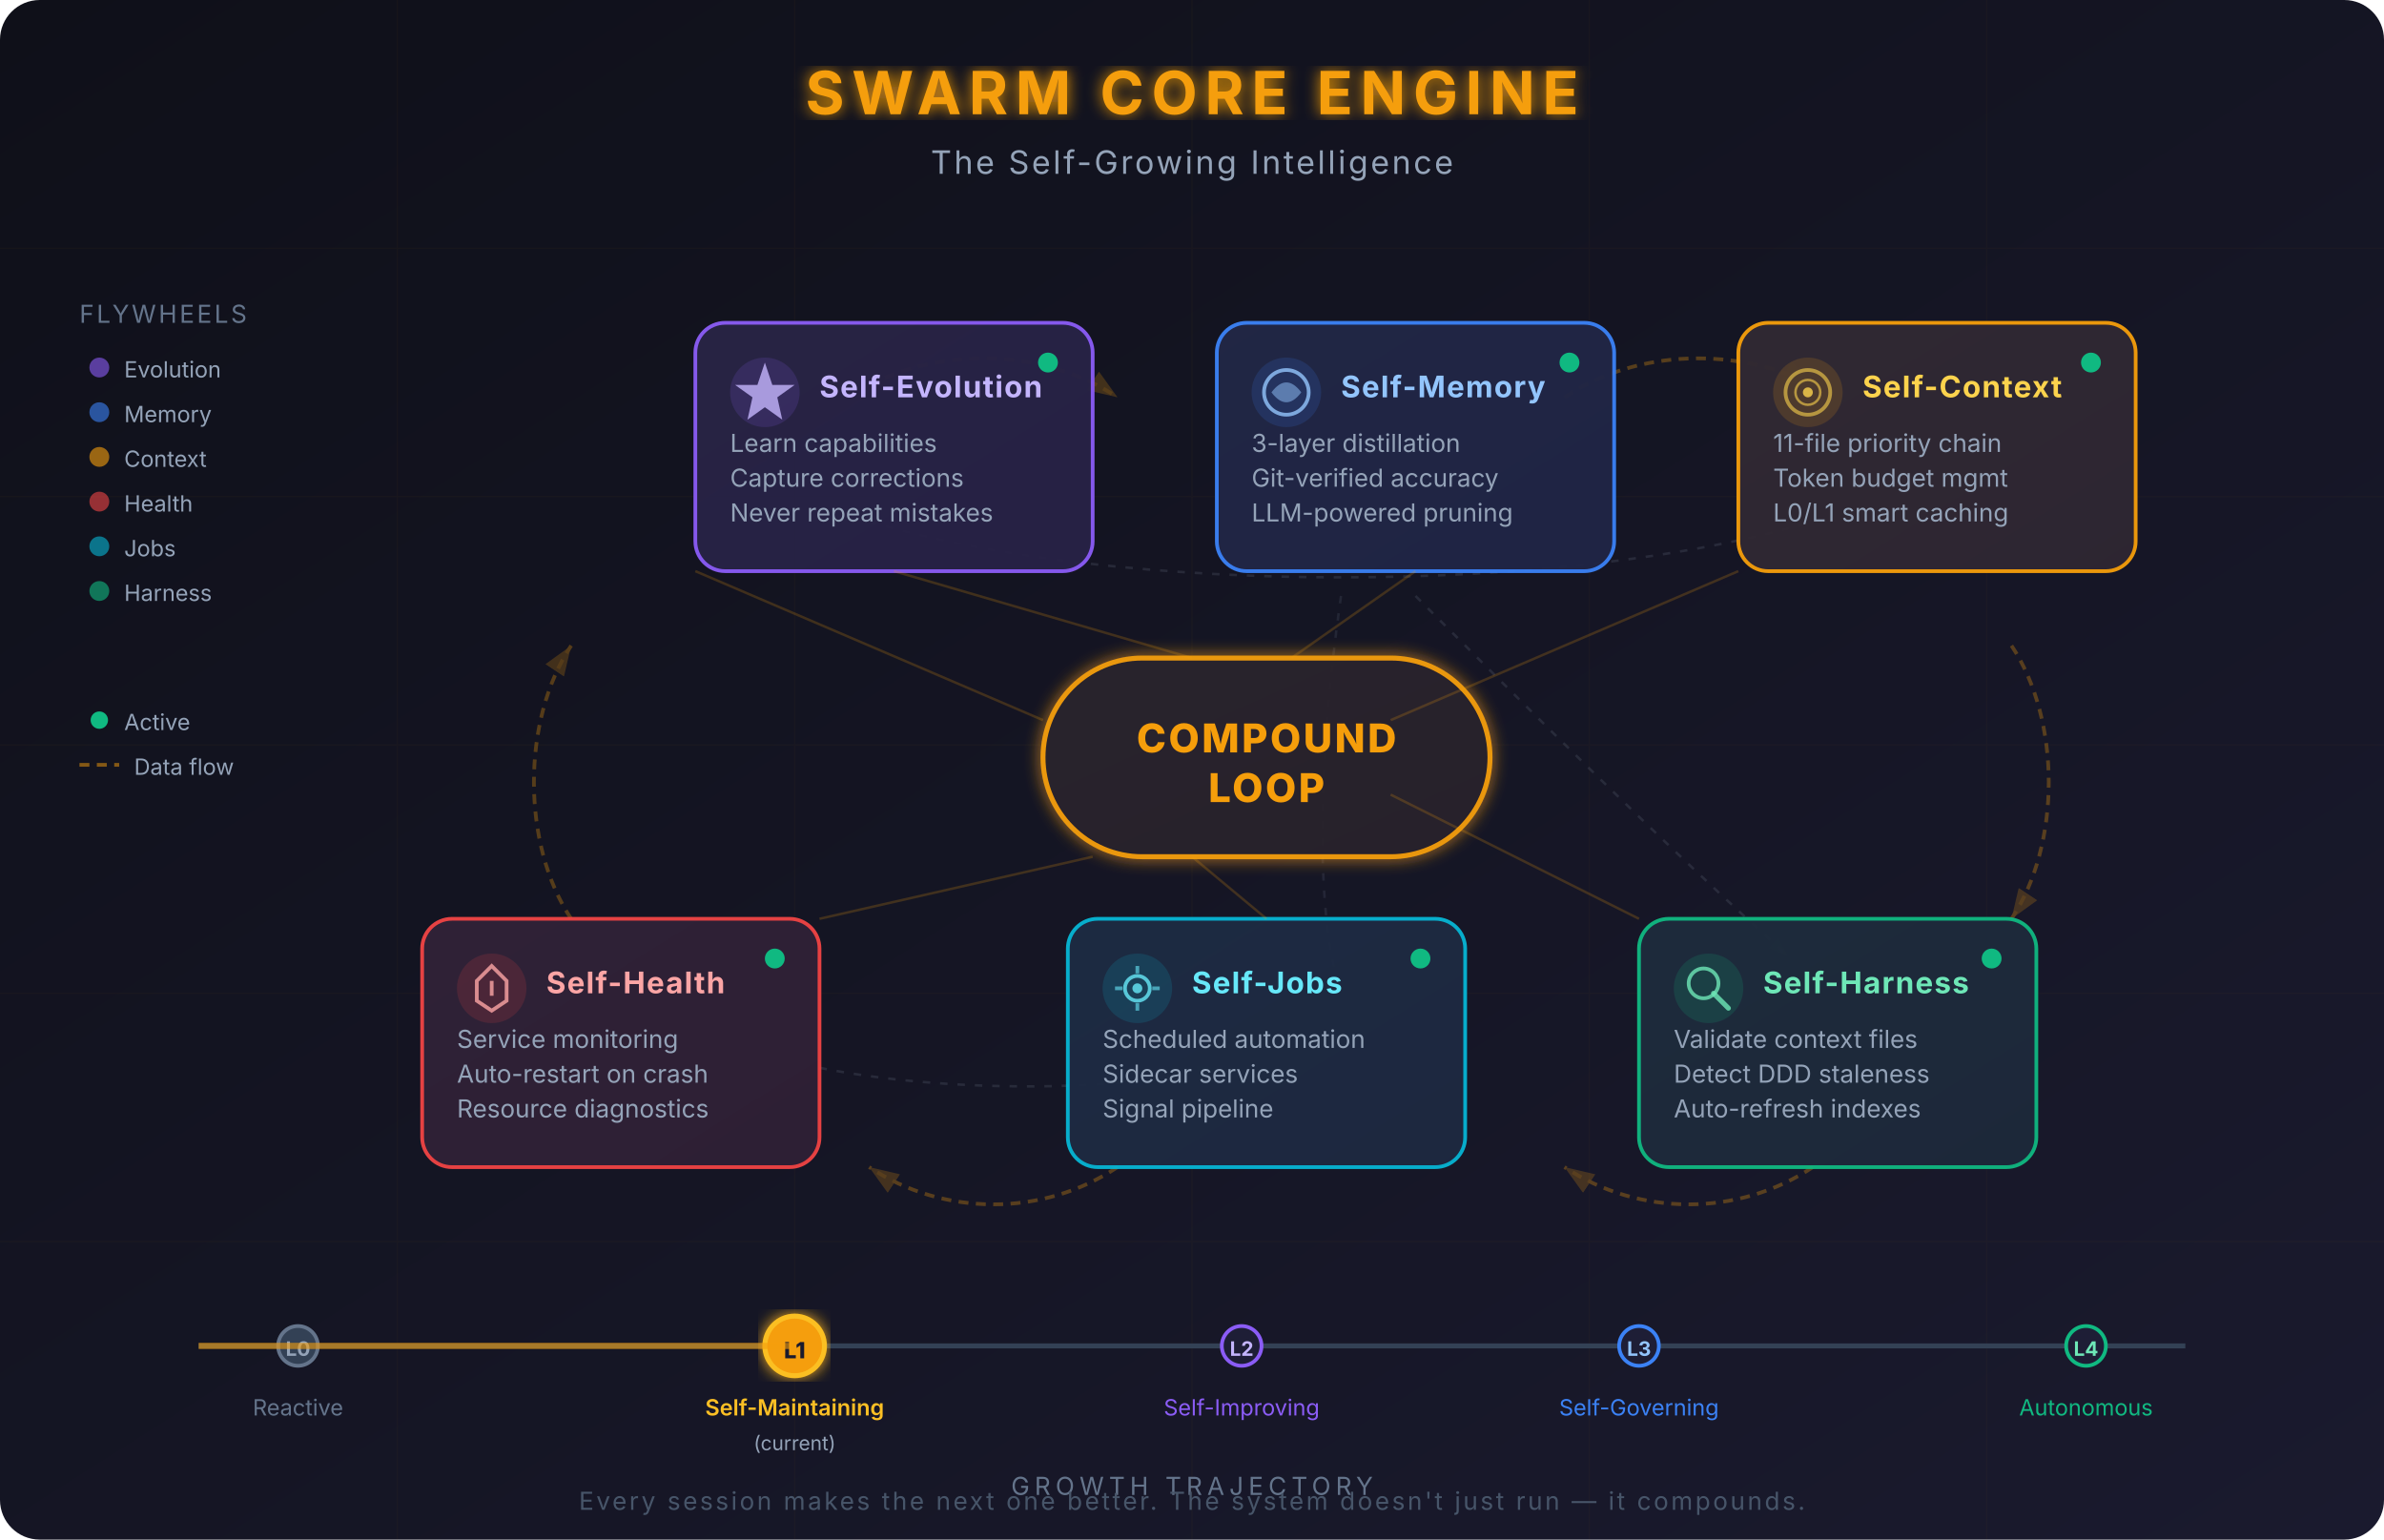
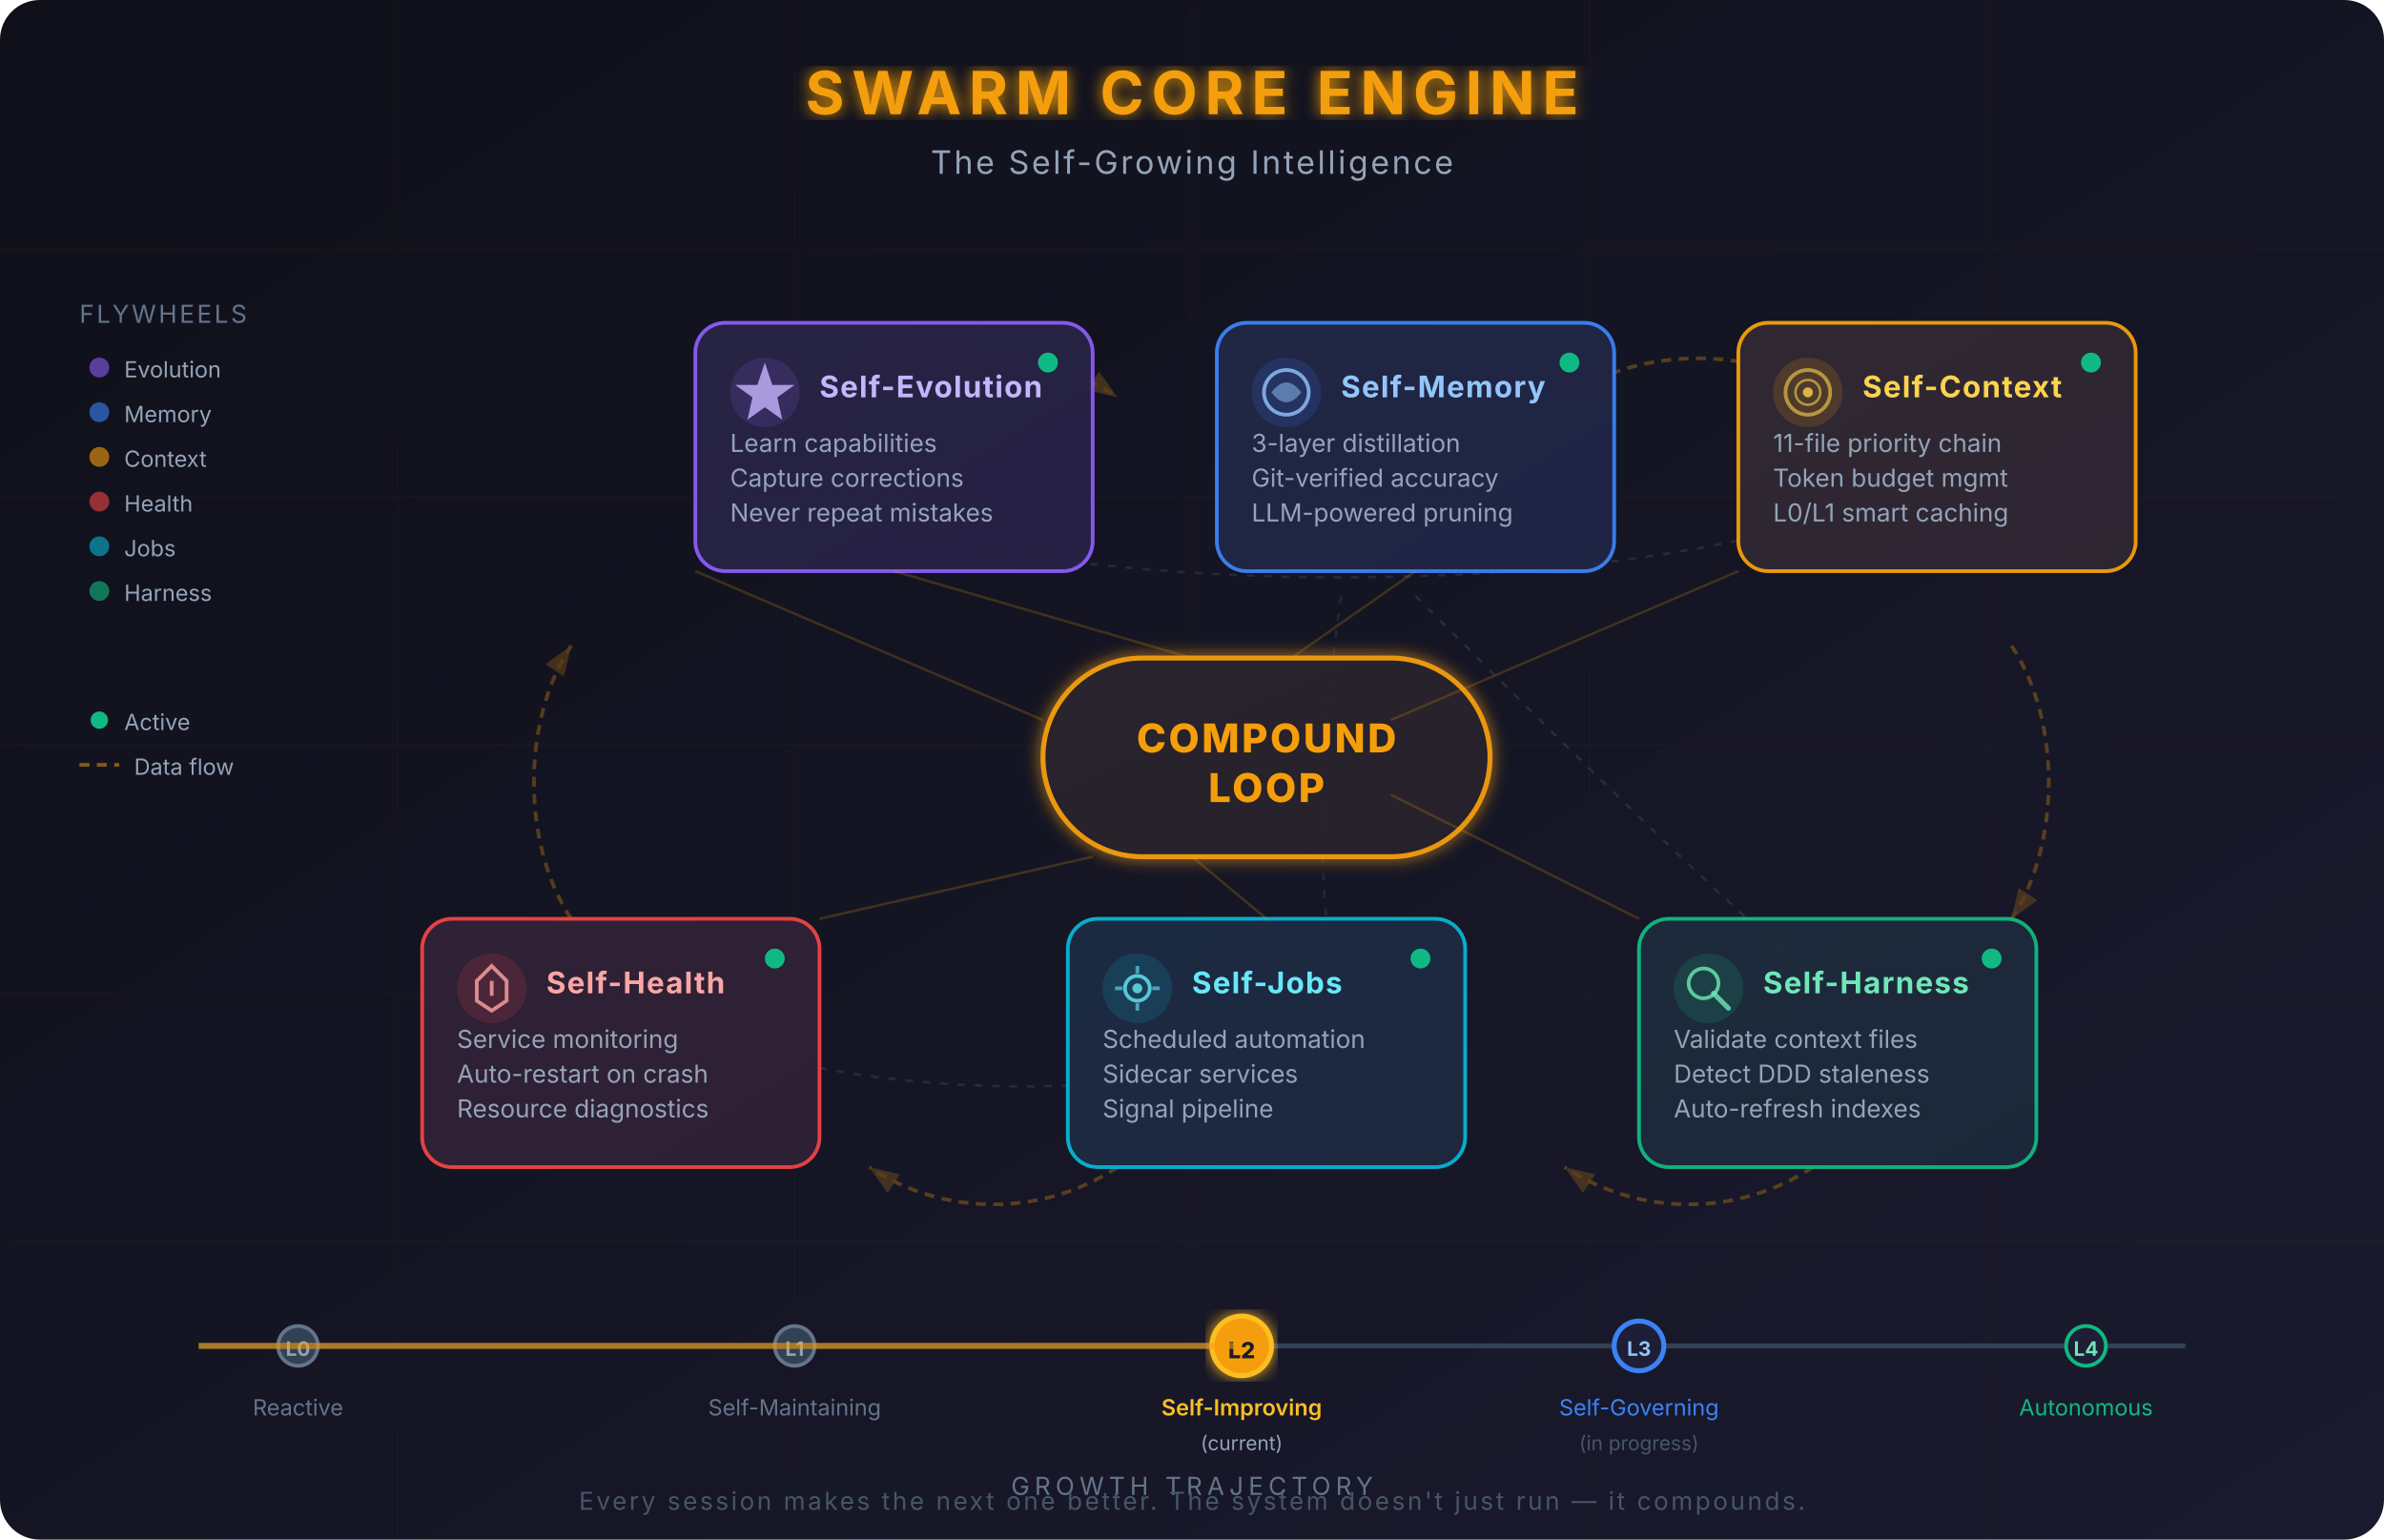
<svg xmlns="http://www.w3.org/2000/svg" viewBox="0 0 960 620" width="960" height="620">
  <defs>
    <linearGradient id="bg" x1="0%" y1="0%" x2="100%" y2="100%">
      <stop offset="0%" style="stop-color:#0f1019" />
      <stop offset="100%" style="stop-color:#1a1a2e" />
    </linearGradient>
    <linearGradient id="gold" x1="0%" y1="0%" x2="100%" y2="100%">
      <stop offset="0%" style="stop-color:#f59e0b" />
      <stop offset="100%" style="stop-color:#d97706" />
    </linearGradient>
    <linearGradient id="blue" x1="0%" y1="0%" x2="100%" y2="100%">
      <stop offset="0%" style="stop-color:#3b82f6" />
      <stop offset="100%" style="stop-color:#2563eb" />
    </linearGradient>
    <linearGradient id="purple" x1="0%" y1="0%" x2="100%" y2="100%">
      <stop offset="0%" style="stop-color:#8b5cf6" />
      <stop offset="100%" style="stop-color:#7c3aed" />
    </linearGradient>
    <linearGradient id="green" x1="0%" y1="0%" x2="100%" y2="100%">
      <stop offset="0%" style="stop-color:#10b981" />
      <stop offset="100%" style="stop-color:#059669" />
    </linearGradient>
    <linearGradient id="red" x1="0%" y1="0%" x2="100%" y2="100%">
      <stop offset="0%" style="stop-color:#ef4444" />
      <stop offset="100%" style="stop-color:#dc2626" />
    </linearGradient>
    <linearGradient id="cyan" x1="0%" y1="0%" x2="100%" y2="100%">
      <stop offset="0%" style="stop-color:#06b6d4" />
      <stop offset="100%" style="stop-color:#0891b2" />
    </linearGradient>
    <filter id="glow">
      <feGaussianBlur stdDeviation="3" result="blur" />
      <feMerge>
        <feMergeNode in="blur" />
        <feMergeNode in="SourceGraphic" />
      </feMerge>
    </filter>
    <marker id="arrowGold" markerWidth="8" markerHeight="6" refX="8" refY="3" orient="auto">
      <polygon points="0 0, 8 3, 0 6" fill="#f59e0b" opacity="0.7" />
    </marker>
    <marker id="arrowWhite" markerWidth="8" markerHeight="6" refX="8" refY="3" orient="auto">
      <polygon points="0 0, 8 3, 0 6" fill="#94a3b8" opacity="0.5" />
    </marker>
  </defs>
  <rect width="960" height="620" rx="16" fill="url(#bg)" />
  <g opacity="0.03" stroke="#f59e0b">
    <line x1="0" y1="100" x2="960" y2="100" stroke-width="0.5" />
    <line x1="0" y1="200" x2="960" y2="200" stroke-width="0.5" />
    <line x1="0" y1="300" x2="960" y2="300" stroke-width="0.5" />
    <line x1="0" y1="400" x2="960" y2="400" stroke-width="0.5" />
    <line x1="0" y1="500" x2="960" y2="500" stroke-width="0.5" />
    <line x1="160" y1="0" x2="160" y2="620" stroke-width="0.5" />
    <line x1="320" y1="0" x2="320" y2="620" stroke-width="0.5" />
    <line x1="480" y1="0" x2="480" y2="620" stroke-width="0.5" />
    <line x1="640" y1="0" x2="640" y2="620" stroke-width="0.5" />
    <line x1="800" y1="0" x2="800" y2="620" stroke-width="0.5" />
  </g>
  <text x="480" y="46" text-anchor="middle" font-family="system-ui,-apple-system,SF Pro Display,sans-serif" font-size="24" font-weight="700" fill="#f59e0b" letter-spacing="3" filter="url(#glow)">SWARM CORE ENGINE</text>
  <text x="480" y="70" text-anchor="middle" font-family="system-ui,-apple-system,sans-serif" font-size="13" fill="#94a3b8" letter-spacing="1">The Self-Growing Intelligence</text>
  <path d="M 350,155 C 380,140 420,140 450,160" stroke="#f59e0b" stroke-width="1.5" fill="none" opacity="0.3" marker-end="url(#arrowGold)" stroke-dasharray="4,3" />
  <path d="M 630,160 C 660,140 700,140 730,155" stroke="#f59e0b" stroke-width="1.5" fill="none" opacity="0.3" marker-end="url(#arrowGold)" stroke-dasharray="4,3" />
  <path d="M 810,260 C 830,290 830,340 810,370" stroke="#f59e0b" stroke-width="1.5" fill="none" opacity="0.3" marker-end="url(#arrowGold)" stroke-dasharray="4,3" />
  <path d="M 730,470 C 700,490 660,490 630,470" stroke="#f59e0b" stroke-width="1.5" fill="none" opacity="0.3" marker-end="url(#arrowGold)" stroke-dasharray="4,3" />
  <path d="M 450,470 C 420,490 380,490 350,470" stroke="#f59e0b" stroke-width="1.5" fill="none" opacity="0.3" marker-end="url(#arrowGold)" stroke-dasharray="4,3" />
  <path d="M 230,370 C 210,340 210,290 230,260" stroke="#f59e0b" stroke-width="1.5" fill="none" opacity="0.3" marker-end="url(#arrowGold)" stroke-dasharray="4,3" />
  <path d="M 570,240 C 620,290 670,340 720,385" stroke="#94a3b8" stroke-width="1" fill="none" opacity="0.15" marker-end="url(#arrowWhite)" stroke-dasharray="3,4" />
  <path d="M 350,210 C 450,240 630,240 730,210" stroke="#94a3b8" stroke-width="1" fill="none" opacity="0.15" marker-end="url(#arrowWhite)" stroke-dasharray="3,4" />
  <path d="M 330,430 C 380,440 450,440 490,430" stroke="#94a3b8" stroke-width="1" fill="none" opacity="0.15" marker-end="url(#arrowWhite)" stroke-dasharray="3,4" />
  <path d="M 540,240 C 530,310 530,370 540,400" stroke="#94a3b8" stroke-width="1" fill="none" opacity="0.12" marker-end="url(#arrowWhite)" stroke-dasharray="3,4" />
  <g transform="translate(280, 130)">
    <rect x="0" y="0" width="160" height="100" rx="12" fill="#1e1e36" stroke="#8b5cf6" stroke-width="1.5" opacity="0.95" />
    <rect x="0" y="0" width="160" height="100" rx="12" fill="url(#purple)" opacity="0.08" />
    <circle cx="28" cy="28" r="14" fill="#8b5cf6" opacity="0.15" />
    <polygon points="28,16 31,25 40,25 33,30 35,39 28,34 21,39 23,30 16,25 25,25" fill="#c4b5fd" opacity="0.8" />
    <text x="50" y="30" font-family="system-ui,-apple-system,sans-serif" font-size="12" font-weight="700" fill="#c4b5fd" letter-spacing="0.5">Self-Evolution</text>
    <text x="14" y="52" font-family="system-ui,-apple-system,sans-serif" font-size="10" fill="#94a3b8">Learn capabilities</text>
    <text x="14" y="66" font-family="system-ui,-apple-system,sans-serif" font-size="10" fill="#94a3b8">Capture corrections</text>
    <text x="14" y="80" font-family="system-ui,-apple-system,sans-serif" font-size="10" fill="#94a3b8">Never repeat mistakes</text>
    <circle cx="142" cy="16" r="4" fill="#10b981" />
  </g>
  <g transform="translate(490, 130)">
    <rect x="0" y="0" width="160" height="100" rx="12" fill="#1e1e36" stroke="#3b82f6" stroke-width="1.5" opacity="0.95" />
    <rect x="0" y="0" width="160" height="100" rx="12" fill="url(#blue)" opacity="0.08" />
    <circle cx="28" cy="28" r="14" fill="#3b82f6" opacity="0.15" />
    <circle cx="28" cy="28" r="9" fill="none" stroke="#93c5fd" stroke-width="1.5" opacity="0.8" />
    <path d="M 22,28 Q 28,20 34,28 Q 28,36 22,28" fill="#93c5fd" opacity="0.5" />
    <text x="50" y="30" font-family="system-ui,-apple-system,sans-serif" font-size="12" font-weight="700" fill="#93c5fd" letter-spacing="0.5">Self-Memory</text>
    <text x="14" y="52" font-family="system-ui,-apple-system,sans-serif" font-size="10" fill="#94a3b8">3-layer distillation</text>
    <text x="14" y="66" font-family="system-ui,-apple-system,sans-serif" font-size="10" fill="#94a3b8">Git-verified accuracy</text>
    <text x="14" y="80" font-family="system-ui,-apple-system,sans-serif" font-size="10" fill="#94a3b8">LLM-powered pruning</text>
    <circle cx="142" cy="16" r="4" fill="#10b981" />
  </g>
  <g transform="translate(700, 130)">
    <rect x="0" y="0" width="160" height="100" rx="12" fill="#1e1e36" stroke="#f59e0b" stroke-width="1.5" opacity="0.95" />
    <rect x="0" y="0" width="160" height="100" rx="12" fill="url(#gold)" opacity="0.08" />
    <circle cx="28" cy="28" r="14" fill="#f59e0b" opacity="0.15" />
    <circle cx="28" cy="28" r="9" fill="none" stroke="#fcd34d" stroke-width="1.5" opacity="0.6" />
    <circle cx="28" cy="28" r="5" fill="none" stroke="#fcd34d" stroke-width="1" opacity="0.6" />
    <circle cx="28" cy="28" r="2" fill="#fcd34d" opacity="0.8" />
    <text x="50" y="30" font-family="system-ui,-apple-system,sans-serif" font-size="12" font-weight="700" fill="#fcd34d" letter-spacing="0.5">Self-Context</text>
    <text x="14" y="52" font-family="system-ui,-apple-system,sans-serif" font-size="10" fill="#94a3b8">11-file priority chain</text>
    <text x="14" y="66" font-family="system-ui,-apple-system,sans-serif" font-size="10" fill="#94a3b8">Token budget mgmt</text>
    <text x="14" y="80" font-family="system-ui,-apple-system,sans-serif" font-size="10" fill="#94a3b8">L0/L1 smart caching</text>
    <circle cx="142" cy="16" r="4" fill="#10b981" />
  </g>
  <g transform="translate(170, 370)">
    <rect x="0" y="0" width="160" height="100" rx="12" fill="#1e1e36" stroke="#ef4444" stroke-width="1.5" opacity="0.95" />
    <rect x="0" y="0" width="160" height="100" rx="12" fill="url(#red)" opacity="0.08" />
    <circle cx="28" cy="28" r="14" fill="#ef4444" opacity="0.15" />
    <path d="M 28,19 L 34,25 L 34,33 L 28,37 L 22,33 L 22,25 Z" fill="none" stroke="#fca5a5" stroke-width="1.5" opacity="0.8" />
    <line x1="28" y1="25" x2="28" y2="31" stroke="#fca5a5" stroke-width="1.5" opacity="0.8" />
    <text x="50" y="30" font-family="system-ui,-apple-system,sans-serif" font-size="12" font-weight="700" fill="#fca5a5" letter-spacing="0.5">Self-Health</text>
    <text x="14" y="52" font-family="system-ui,-apple-system,sans-serif" font-size="10" fill="#94a3b8">Service monitoring</text>
    <text x="14" y="66" font-family="system-ui,-apple-system,sans-serif" font-size="10" fill="#94a3b8">Auto-restart on crash</text>
    <text x="14" y="80" font-family="system-ui,-apple-system,sans-serif" font-size="10" fill="#94a3b8">Resource diagnostics</text>
    <circle cx="142" cy="16" r="4" fill="#10b981" />
  </g>
  <g transform="translate(430, 370)">
    <rect x="0" y="0" width="160" height="100" rx="12" fill="#1e1e36" stroke="#06b6d4" stroke-width="1.5" opacity="0.95" />
    <rect x="0" y="0" width="160" height="100" rx="12" fill="url(#cyan)" opacity="0.08" />
    <circle cx="28" cy="28" r="14" fill="#06b6d4" opacity="0.15" />
    <circle cx="28" cy="28" r="5" fill="none" stroke="#67e8f9" stroke-width="1.5" opacity="0.8" />
    <circle cx="28" cy="28" r="2" fill="#67e8f9" opacity="0.8" />
    <g stroke="#67e8f9" stroke-width="1.5" opacity="0.6">
      <line x1="28" y1="19" x2="28" y2="22" />
      <line x1="28" y1="34" x2="28" y2="37" />
      <line x1="19" y1="28" x2="22" y2="28" />
      <line x1="34" y1="28" x2="37" y2="28" />
    </g>
    <text x="50" y="30" font-family="system-ui,-apple-system,sans-serif" font-size="12" font-weight="700" fill="#67e8f9" letter-spacing="0.5">Self-Jobs</text>
    <text x="14" y="52" font-family="system-ui,-apple-system,sans-serif" font-size="10" fill="#94a3b8">Scheduled automation</text>
    <text x="14" y="66" font-family="system-ui,-apple-system,sans-serif" font-size="10" fill="#94a3b8">Sidecar services</text>
    <text x="14" y="80" font-family="system-ui,-apple-system,sans-serif" font-size="10" fill="#94a3b8">Signal pipeline</text>
    <circle cx="142" cy="16" r="4" fill="#10b981" />
  </g>
  <g transform="translate(660, 370)">
    <rect x="0" y="0" width="160" height="100" rx="12" fill="#1e1e36" stroke="#10b981" stroke-width="1.5" opacity="0.95" />
    <rect x="0" y="0" width="160" height="100" rx="12" fill="url(#green)" opacity="0.08" />
    <circle cx="28" cy="28" r="14" fill="#10b981" opacity="0.15" />
    <circle cx="26" cy="26" r="6" fill="none" stroke="#6ee7b7" stroke-width="1.5" opacity="0.8" />
    <line x1="30" y1="30" x2="36" y2="36" stroke="#6ee7b7" stroke-width="2" opacity="0.8" stroke-linecap="round" />
    <text x="50" y="30" font-family="system-ui,-apple-system,sans-serif" font-size="12" font-weight="700" fill="#6ee7b7" letter-spacing="0.5">Self-Harness</text>
    <text x="14" y="52" font-family="system-ui,-apple-system,sans-serif" font-size="10" fill="#94a3b8">Validate context files</text>
    <text x="14" y="66" font-family="system-ui,-apple-system,sans-serif" font-size="10" fill="#94a3b8">Detect DDD staleness</text>
    <text x="14" y="80" font-family="system-ui,-apple-system,sans-serif" font-size="10" fill="#94a3b8">Auto-refresh indexes</text>
    <circle cx="142" cy="16" r="4" fill="#10b981" />
  </g>
  <g transform="translate(420, 265)">
    <rect x="0" y="0" width="180" height="80" rx="40" fill="#1a1a2e" stroke="#f59e0b" stroke-width="2" opacity="0.95" filter="url(#glow)" />
    <rect x="0" y="0" width="180" height="80" rx="40" fill="url(#gold)" opacity="0.06" />
    <text x="90" y="38" text-anchor="middle" font-family="system-ui,-apple-system,sans-serif" font-size="16" font-weight="800" fill="#f59e0b" letter-spacing="1">COMPOUND</text>
    <text x="90" y="58" text-anchor="middle" font-family="system-ui,-apple-system,sans-serif" font-size="16" font-weight="800" fill="#f59e0b" letter-spacing="1">LOOP</text>
  </g>
  <g stroke="#f59e0b" stroke-width="1" opacity="0.2">
    <line x1="480" y1="265" x2="360" y2="230" />
    <line x1="520" y1="265" x2="570" y2="230" />
    <line x1="560" y1="290" x2="700" y2="230" />
    <line x1="560" y1="320" x2="660" y2="370" />
    <line x1="480" y1="345" x2="510" y2="370" />
    <line x1="440" y1="345" x2="330" y2="370" />
    <line x1="420" y1="290" x2="280" y2="230" />
  </g>
  <g transform="translate(80, 520)">
    <line x1="0" y1="22" x2="800" y2="22" stroke="#334155" stroke-width="2" />
    <circle cx="40" cy="22" r="8" fill="#334155" stroke="#64748b" stroke-width="1.5" />
    <text x="40" y="26" text-anchor="middle" font-family="system-ui,-apple-system,sans-serif" font-size="8" font-weight="700" fill="#94a3b8">L0</text>
    <text x="40" y="50" text-anchor="middle" font-family="system-ui,-apple-system,sans-serif" font-size="9" fill="#64748b">Reactive</text>
-     <circle cx="240" cy="22" r="12" fill="#f59e0b" stroke="#fbbf24" stroke-width="2" filter="url(#glow)" />
-     <text x="240" y="27" text-anchor="middle" font-family="system-ui,-apple-system,sans-serif" font-size="9" font-weight="800" fill="#1a1a2e">L1</text>
-     <text x="240" y="50" text-anchor="middle" font-family="system-ui,-apple-system,sans-serif" font-size="9" font-weight="600" fill="#fbbf24">Self-Maintaining</text>
-     <text x="240" y="64" text-anchor="middle" font-family="system-ui,-apple-system,sans-serif" font-size="8" fill="#94a3b8">(current)</text>
-     <circle cx="420" cy="22" r="8" fill="#1e1e36" stroke="#8b5cf6" stroke-width="1.5" />
-     <text x="420" y="26" text-anchor="middle" font-family="system-ui,-apple-system,sans-serif" font-size="8" font-weight="700" fill="#c4b5fd">L2</text>
-     <text x="420" y="50" text-anchor="middle" font-family="system-ui,-apple-system,sans-serif" font-size="9" fill="#8b5cf6">Self-Improving</text>
-     <circle cx="580" cy="22" r="8" fill="#1e1e36" stroke="#3b82f6" stroke-width="1.5" />
+     <circle cx="240" cy="22" r="8" fill="#334155" stroke="#64748b" stroke-width="1.5" />
+     <text x="240" y="26" text-anchor="middle" font-family="system-ui,-apple-system,sans-serif" font-size="8" font-weight="700" fill="#94a3b8">L1</text>
+     <text x="240" y="50" text-anchor="middle" font-family="system-ui,-apple-system,sans-serif" font-size="9" fill="#64748b">Self-Maintaining</text>
+     <circle cx="420" cy="22" r="12" fill="#f59e0b" stroke="#fbbf24" stroke-width="2" filter="url(#glow)" />
+     <text x="420" y="27" text-anchor="middle" font-family="system-ui,-apple-system,sans-serif" font-size="9" font-weight="800" fill="#1a1a2e">L2</text>
+     <text x="420" y="50" text-anchor="middle" font-family="system-ui,-apple-system,sans-serif" font-size="9" font-weight="600" fill="#fbbf24">Self-Improving</text>
+     <text x="420" y="64" text-anchor="middle" font-family="system-ui,-apple-system,sans-serif" font-size="8" fill="#94a3b8">(current)</text>
+     <circle cx="580" cy="22" r="10" fill="#1e1e36" stroke="#3b82f6" stroke-width="2" />
    <text x="580" y="26" text-anchor="middle" font-family="system-ui,-apple-system,sans-serif" font-size="8" font-weight="700" fill="#93c5fd">L3</text>
    <text x="580" y="50" text-anchor="middle" font-family="system-ui,-apple-system,sans-serif" font-size="9" fill="#3b82f6">Self-Governing</text>
+     <text x="580" y="64" text-anchor="middle" font-family="system-ui,-apple-system,sans-serif" font-size="8" fill="#475569">(in progress)</text>
    <circle cx="760" cy="22" r="8" fill="#1e1e36" stroke="#10b981" stroke-width="1.5" />
    <text x="760" y="26" text-anchor="middle" font-family="system-ui,-apple-system,sans-serif" font-size="8" font-weight="700" fill="#6ee7b7">L4</text>
    <text x="760" y="50" text-anchor="middle" font-family="system-ui,-apple-system,sans-serif" font-size="9" fill="#10b981">Autonomous</text>
-     <line x1="0" y1="22" x2="240" y2="22" stroke="#f59e0b" stroke-width="2.5" opacity="0.6" />
+     <line x1="0" y1="22" x2="420" y2="22" stroke="#f59e0b" stroke-width="2.5" opacity="0.6" />
    <text x="400" y="82" text-anchor="middle" font-family="system-ui,-apple-system,sans-serif" font-size="10" fill="#64748b" letter-spacing="2">GROWTH TRAJECTORY</text>
  </g>
  <g transform="translate(32, 130)">
    <text x="0" y="0" font-family="system-ui,-apple-system,sans-serif" font-size="10" fill="#64748b" letter-spacing="1">FLYWHEELS</text>
    <circle cx="8" cy="18" r="4" fill="#8b5cf6" opacity="0.6" />
    <text x="18" y="22" font-family="system-ui,-apple-system,sans-serif" font-size="9" fill="#94a3b8">Evolution</text>
    <circle cx="8" cy="36" r="4" fill="#3b82f6" opacity="0.6" />
    <text x="18" y="40" font-family="system-ui,-apple-system,sans-serif" font-size="9" fill="#94a3b8">Memory</text>
    <circle cx="8" cy="54" r="4" fill="#f59e0b" opacity="0.6" />
    <text x="18" y="58" font-family="system-ui,-apple-system,sans-serif" font-size="9" fill="#94a3b8">Context</text>
    <circle cx="8" cy="72" r="4" fill="#ef4444" opacity="0.6" />
    <text x="18" y="76" font-family="system-ui,-apple-system,sans-serif" font-size="9" fill="#94a3b8">Health</text>
    <circle cx="8" cy="90" r="4" fill="#06b6d4" opacity="0.6" />
    <text x="18" y="94" font-family="system-ui,-apple-system,sans-serif" font-size="9" fill="#94a3b8">Jobs</text>
    <circle cx="8" cy="108" r="4" fill="#10b981" opacity="0.6" />
    <text x="18" y="112" font-family="system-ui,-apple-system,sans-serif" font-size="9" fill="#94a3b8">Harness</text>
  </g>
  <g transform="translate(32, 290)">
    <circle cx="8" cy="0" r="3.5" fill="#10b981" />
    <text x="18" y="4" font-family="system-ui,-apple-system,sans-serif" font-size="9" fill="#94a3b8">Active</text>
    <line x1="0" y1="18" x2="16" y2="18" stroke="#f59e0b" stroke-width="1.5" stroke-dasharray="4,3" opacity="0.5" />
    <text x="22" y="22" font-family="system-ui,-apple-system,sans-serif" font-size="9" fill="#94a3b8">Data flow</text>
  </g>
  <text x="480" y="608" text-anchor="middle" font-family="system-ui,-apple-system,sans-serif" font-size="10" fill="#475569" letter-spacing="1">Every session makes the next one better. The system doesn't just run — it compounds.</text>
</svg>
